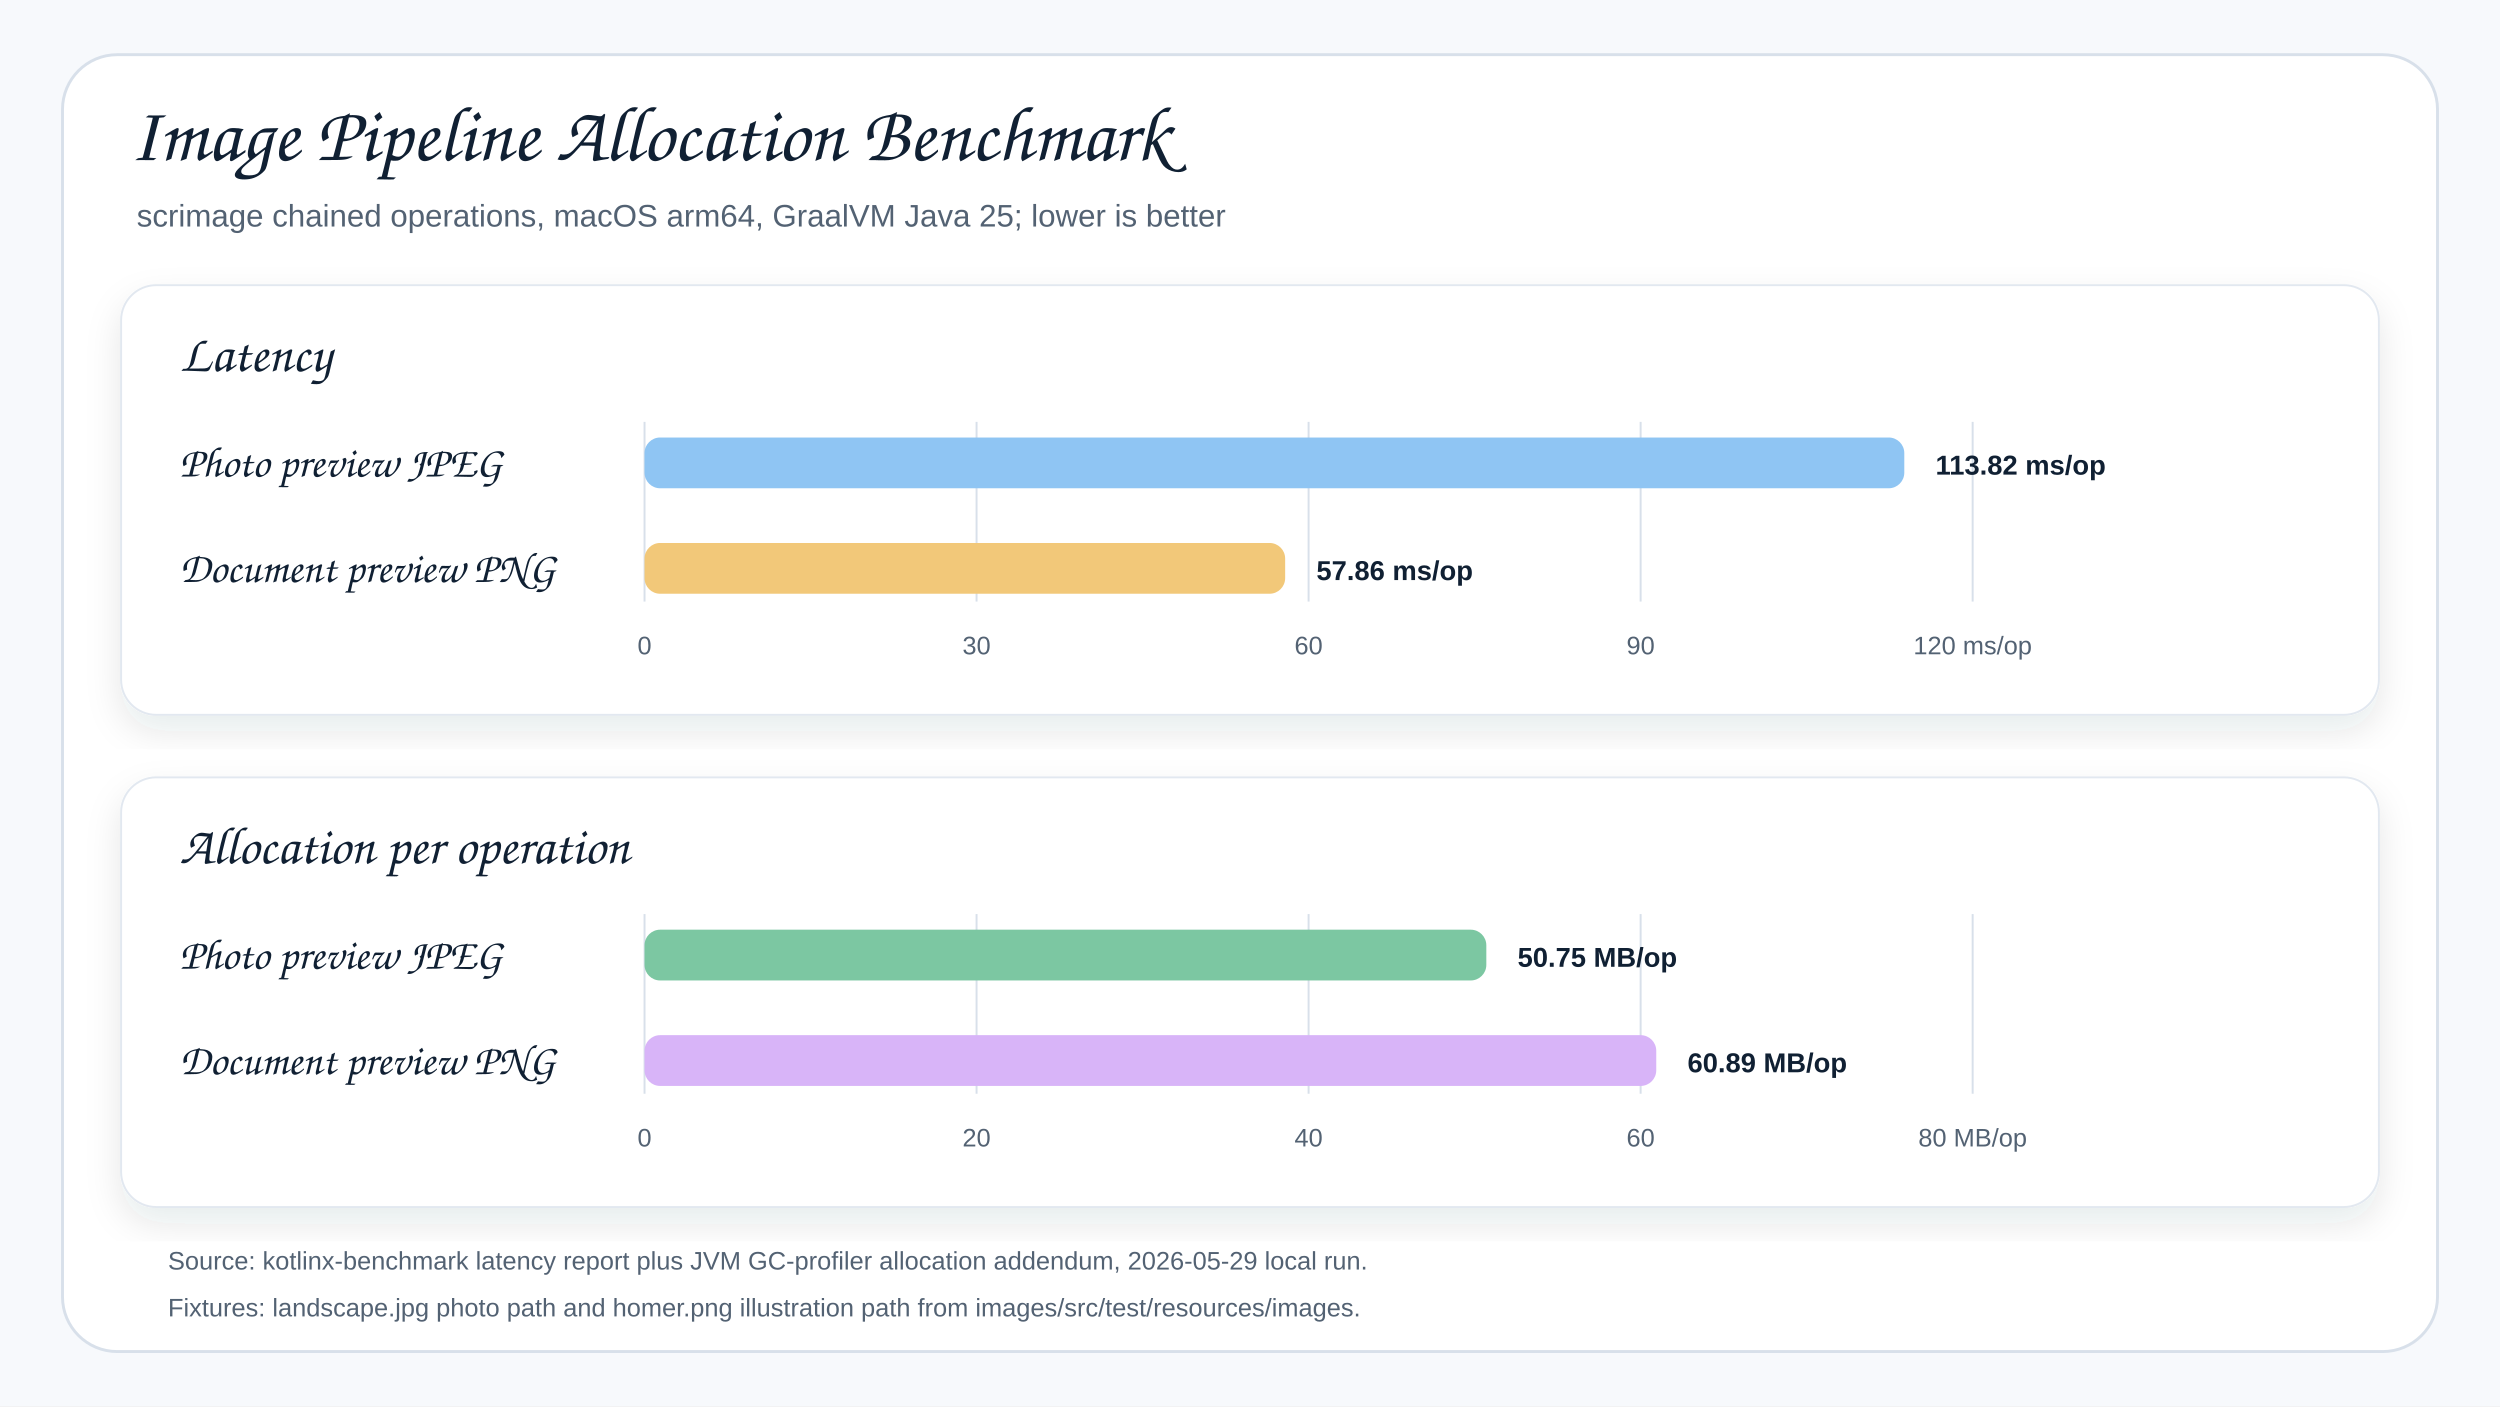
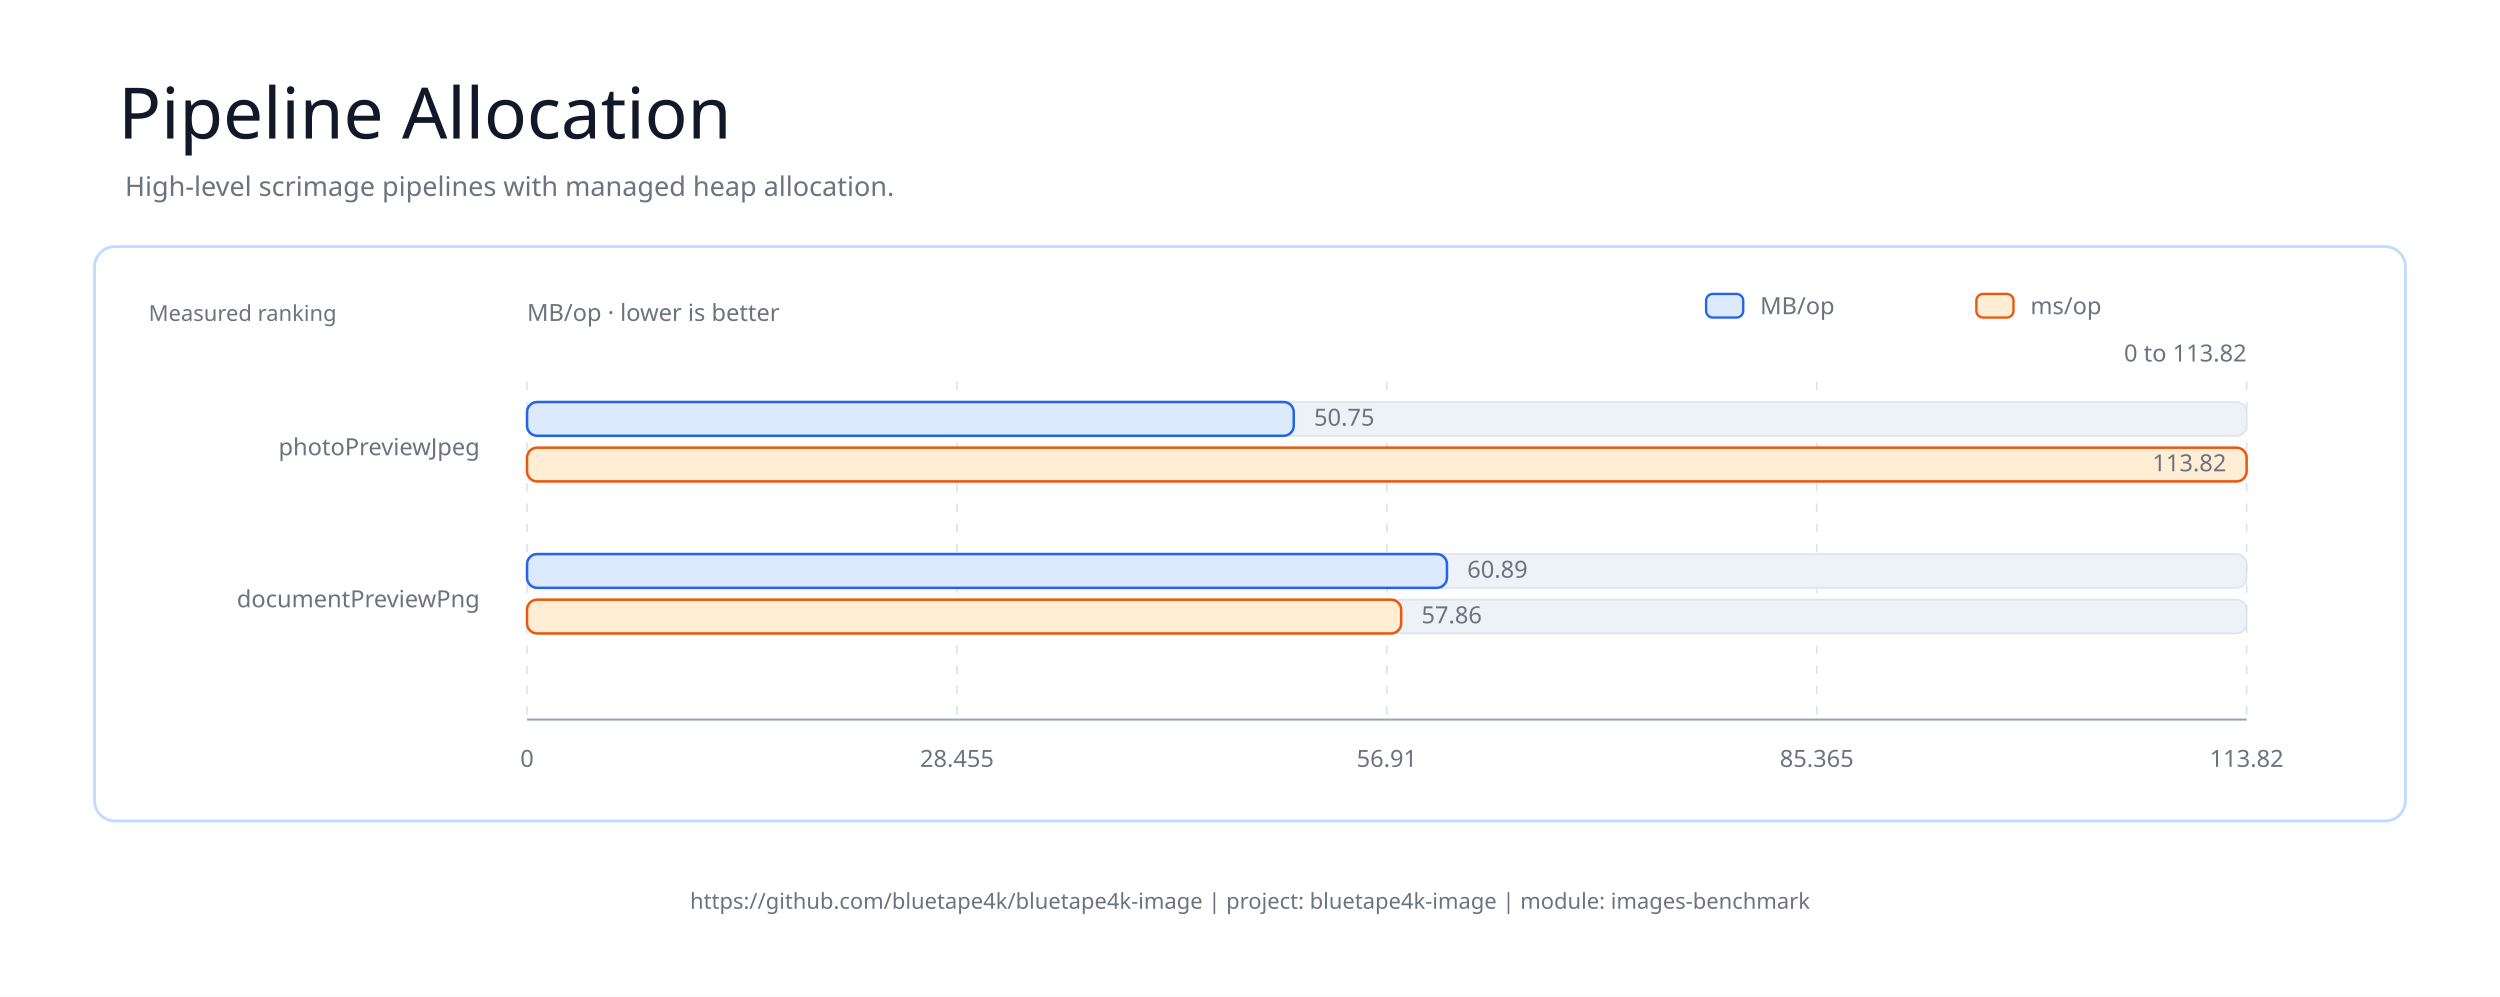
- <svg xmlns="http://www.w3.org/2000/svg" width="1280" height="720" viewBox="0 0 1280 720" role="img" aria-label="Image Pipeline Allocation Benchmark">
+ <svg xmlns="http://www.w3.org/2000/svg" width="1480" height="590" viewBox="0 0 1480 590" role="img" aria-label="Pipeline Allocation">
  <defs>
-     <filter id="shadow" x="-8%" y="-8%" width="116%" height="116%">
-       <feDropShadow dx="0" dy="8" stdDeviation="9" flood-color="#1f2937" flood-opacity="0.10" />
-     </filter>
+     <marker id="arrow-blue" markerWidth="10" markerHeight="7" refX="9" refY="3.5" orient="auto">
+       <polygon points="0 0, 10 3.5, 0 7" fill="#2563eb" />
+     </marker>
+     <marker id="arrow-green" markerWidth="10" markerHeight="7" refX="9" refY="3.5" orient="auto">
+       <polygon points="0 0, 10 3.5, 0 7" fill="#16a34a" />
+     </marker>
+     <marker id="arrow-orange" markerWidth="10" markerHeight="7" refX="9" refY="3.5" orient="auto">
+       <polygon points="0 0, 10 3.5, 0 7" fill="#ea580c" />
+     </marker>
+     <marker id="arrow-purple" markerWidth="10" markerHeight="7" refX="9" refY="3.5" orient="auto">
+       <polygon points="0 0, 10 3.5, 0 7" fill="#9333ea" />
+     </marker>
+     <marker id="arrow-gray" markerWidth="10" markerHeight="7" refX="9" refY="3.5" orient="auto">
+       <polygon points="0 0, 10 3.5, 0 7" fill="#6b7280" />
+     </marker>
    <style>
-     .canvas{fill:#f7f9fc}.frame{fill:#fff;stroke:#d8e0ea;stroke-width:1.5}
-     .title{font-family:"Architects Daughter","Comic Sans MS","Comic Sans",cursive;font-size:40px;font-weight:400;fill:#102033}
-     .subtitle{font-family:"Comic Mono","Comic Sans MS","Comic Sans",Arial,sans-serif;font-size:16px;font-weight:400;fill:#536273}
-     .panel{filter:url(#shadow)}.panel-title{font-family:"Architects Daughter","Comic Sans MS","Comic Sans",cursive;font-size:27px;font-weight:400;fill:#102033}
-     .label{font-family:"Architects Daughter","Comic Sans MS","Comic Sans",cursive;font-size:22px;font-weight:400;fill:#102033}
-     .axis{font-family:"Comic Mono","Comic Sans MS","Comic Sans",Arial,sans-serif;font-size:13px;font-weight:400;fill:#536273}
-     .value{font-family:"Comic Mono","Comic Sans MS","Comic Sans",Arial,sans-serif;font-size:14px;font-weight:700;fill:#102033}
-     .note{font-family:"Comic Mono","Comic Sans MS","Comic Sans",Arial,sans-serif;font-size:13px;font-weight:400;fill:#536273}
+     .canvas{fill:#ffffff}.panel{fill:#f3f6fa;stroke:#cbd5e1;stroke-width:1.4;stroke-dasharray:8 6}.chart-panel{fill:#ffffff;stroke:#bfdbfe;stroke-width:1.7}.card{fill:#ffffff;stroke:#94a3b8;stroke-width:1.9}.badge-text{font-family:"Comic Mono";font-size:11px;fill:#374151;font-weight:700}
+     .edge-blue{stroke:#2563eb;stroke-width:2.1;fill:none;marker-end:url(#arrow-blue);stroke-linecap:round;stroke-linejoin:round}.edge-green{stroke:#16a34a;stroke-width:2.1;fill:none;marker-end:url(#arrow-green);stroke-linecap:round;stroke-linejoin:round}.edge-orange{stroke:#ea580c;stroke-width:2;fill:none;marker-end:url(#arrow-orange);stroke-linecap:round;stroke-linejoin:round}.edge-purple{stroke:#9333ea;stroke-width:2;fill:none;marker-end:url(#arrow-purple);stroke-linecap:round;stroke-linejoin:round}.edge-gray{stroke:#6b7280;stroke-width:1.8;fill:none;marker-end:url(#arrow-gray);stroke-linecap:round;stroke-linejoin:round;stroke-dasharray:6 4}.dashed{stroke-dasharray:6 4}
+     .title{font-family:"Architects Daughter";font-size:42px;fill:#111827;font-weight:400}.subtitle{font-family:"Comic Mono";font-size:16px;fill:#6b7280;font-weight:400}.card-title{font-family:"Architects Daughter";font-size:23px;fill:#111827;font-weight:400}.detail,.label,.note,.axis,.value{font-family:"Comic Mono";fill:#6b7280;font-weight:400}.detail{font-size:13px}.label{font-size:12px}.note{font-size:13px}.axis{font-size:14px}.value{font-size:14px}.panel-title{font-family:"Comic Mono";font-size:16px;fill:#4b5563;font-weight:700;letter-spacing:0.8px}
  </style>
  </defs>
-   <rect class="canvas" width="1280" height="720" />
-   <rect class="frame" x="32" y="28" width="1216" height="664" rx="28" />
-   <text class="title" x="66" y="82">Image Pipeline Allocation Benchmark</text>
-   <text class="subtitle" x="70" y="116">scrimage chained operations, macOS arm64, GraalVM Java 25; lower is better</text>
-   <rect x="62" y="146" width="1156" height="220" rx="18" fill="#FFFFFF" stroke="#E2E8F0" class="panel" />
-   <text class="panel-title" x="92" y="190">Latency</text>
-   <line x1="330" y1="216" x2="330" y2="308" stroke="#D8E0EA" stroke-width="1" />
-   <line x1="500" y1="216" x2="500" y2="308" stroke="#D8E0EA" stroke-width="1" />
-   <line x1="670" y1="216" x2="670" y2="308" stroke="#D8E0EA" stroke-width="1" />
-   <line x1="840" y1="216" x2="840" y2="308" stroke="#D8E0EA" stroke-width="1" />
-   <line x1="1010" y1="216" x2="1010" y2="308" stroke="#D8E0EA" stroke-width="1" />
-   <text class="axis" x="330" y="335" text-anchor="middle">0</text>
-   <text class="axis" x="500" y="335" text-anchor="middle">30</text>
-   <text class="axis" x="670" y="335" text-anchor="middle">60</text>
-   <text class="axis" x="840" y="335" text-anchor="middle">90</text>
-   <text class="axis" x="1010" y="335" text-anchor="middle">120 ms/op</text>
-   <text class="label" x="92" y="244">Photo preview JPEG</text>
-   <rect x="330" y="224" width="645" height="26" rx="8" fill="#8FC5F3" />
-   <text class="value" x="991" y="243">113.82 ms/op</text>
-   <text class="label" x="92" y="298">Document preview PNG</text>
-   <rect x="330" y="278" width="328" height="26" rx="8" fill="#F2C879" />
-   <text class="value" x="674" y="297">57.86 ms/op</text>
-   <rect x="62" y="398" width="1156" height="220" rx="18" fill="#FFFFFF" stroke="#E2E8F0" class="panel" />
-   <text class="panel-title" x="92" y="442">Allocation per operation</text>
-   <line x1="330" y1="468" x2="330" y2="560" stroke="#D8E0EA" stroke-width="1" />
-   <line x1="500" y1="468" x2="500" y2="560" stroke="#D8E0EA" stroke-width="1" />
-   <line x1="670" y1="468" x2="670" y2="560" stroke="#D8E0EA" stroke-width="1" />
-   <line x1="840" y1="468" x2="840" y2="560" stroke="#D8E0EA" stroke-width="1" />
-   <line x1="1010" y1="468" x2="1010" y2="560" stroke="#D8E0EA" stroke-width="1" />
-   <text class="axis" x="330" y="587" text-anchor="middle">0</text>
-   <text class="axis" x="500" y="587" text-anchor="middle">20</text>
-   <text class="axis" x="670" y="587" text-anchor="middle">40</text>
-   <text class="axis" x="840" y="587" text-anchor="middle">60</text>
-   <text class="axis" x="1010" y="587" text-anchor="middle">80 MB/op</text>
-   <text class="label" x="92" y="496">Photo preview JPEG</text>
-   <rect x="330" y="476" width="431" height="26" rx="8" fill="#7CC7A2" />
-   <text class="value" x="777" y="495">50.75 MB/op</text>
-   <text class="label" x="92" y="550">Document preview PNG</text>
-   <rect x="330" y="530" width="518" height="26" rx="8" fill="#D8B4F8" />
-   <text class="value" x="864" y="549">60.89 MB/op</text>
-   <text class="note" x="86" y="650">Source: kotlinx-benchmark latency report plus JVM GC-profiler allocation addendum, 2026-05-29 local run.</text>
-   <text class="note" x="86" y="674">Fixtures: landscape.jpg photo path and homer.png illustration path from images/src/test/resources/images.</text>
+   <rect class="canvas" width="1480" height="590" />
+   <text class="title" x="70" y="82">Pipeline Allocation</text>
+   <text class="subtitle" x="74" y="116">High-level scrimage pipelines with managed heap allocation.</text>
+   <rect class="chart-panel" x="56" y="146" width="1368" height="340" rx="12" />
+   <text class="note" x="88" y="190">Measured ranking</text>
+   <text class="axis" x="312" y="190">MB/op · lower is better</text>
+   <text class="axis" x="1330.0" y="214" text-anchor="end">0 to 113.82</text>
+   <text class="note" x="740.0" y="538" text-anchor="middle">https://github.com/bluetape4k/bluetape4k-image | project: bluetape4k-image | module: images-benchmark</text>
+   <rect x="1010" y="174" width="22" height="14" rx="4" fill="#dbeafe" stroke="#2563eb" stroke-width="1.4" />
+   <text class="axis" x="1042" y="186">MB/op</text>
+   <rect x="1170" y="174" width="22" height="14" rx="4" fill="#ffedd5" stroke="#ea580c" stroke-width="1.4" />
+   <text class="axis" x="1202" y="186">ms/op</text>
+   <line x1="312.0" y1="226" x2="312.0" y2="426" stroke="#dbe3ee" stroke-width="1" stroke-dasharray="5 7" />
+   <text class="axis" x="312.0" y="454" text-anchor="middle">0</text>
+   <line x1="566.5" y1="226" x2="566.5" y2="426" stroke="#dbe3ee" stroke-width="1" stroke-dasharray="5 7" />
+   <text class="axis" x="566.5" y="454" text-anchor="middle">28.455</text>
+   <line x1="821.0" y1="226" x2="821.0" y2="426" stroke="#dbe3ee" stroke-width="1" stroke-dasharray="5 7" />
+   <text class="axis" x="821.0" y="454" text-anchor="middle">56.91</text>
+   <line x1="1075.5" y1="226" x2="1075.5" y2="426" stroke="#dbe3ee" stroke-width="1" stroke-dasharray="5 7" />
+   <text class="axis" x="1075.5" y="454" text-anchor="middle">85.365</text>
+   <line x1="1330.0" y1="226" x2="1330.0" y2="426" stroke="#dbe3ee" stroke-width="1" stroke-dasharray="5 7" />
+   <text class="axis" x="1330.0" y="454" text-anchor="middle">113.82</text>
+   <line x1="312" y1="426" x2="1330" y2="426" stroke="#94a3b8" stroke-width="1.2" />
+   <text class="axis" x="284" y="269.5" text-anchor="end">photoPreviewJpeg</text>
+   <rect x="312" y="238" width="1018.0" height="20" rx="6" fill="#edf2f7" stroke="#dbe3ee" stroke-width="1" />
+   <rect x="312" y="238" width="453.9" height="20" rx="6" fill="#dbeafe" stroke="#2563eb" stroke-width="1.5" />
+   <text class="value" x="777.9" y="252" text-anchor="start">50.75</text>
+   <rect x="312" y="265" width="1018.0" height="20" rx="6" fill="#edf2f7" stroke="#dbe3ee" stroke-width="1" />
+   <rect x="312" y="265" width="1018.0" height="20" rx="6" fill="#ffedd5" stroke="#ea580c" stroke-width="1.5" />
+   <text class="value" x="1318.0" y="279" text-anchor="end">113.82</text>
+   <text class="axis" x="284" y="359.5" text-anchor="end">documentPreviewPng</text>
+   <rect x="312" y="328" width="1018.0" height="20" rx="6" fill="#edf2f7" stroke="#dbe3ee" stroke-width="1" />
+   <rect x="312" y="328" width="544.6" height="20" rx="6" fill="#dbeafe" stroke="#2563eb" stroke-width="1.5" />
+   <text class="value" x="868.6" y="342" text-anchor="start">60.89</text>
+   <rect x="312" y="355" width="1018.0" height="20" rx="6" fill="#edf2f7" stroke="#dbe3ee" stroke-width="1" />
+   <rect x="312" y="355" width="517.5" height="20" rx="6" fill="#ffedd5" stroke="#ea580c" stroke-width="1.5" />
+   <text class="value" x="841.5" y="369" text-anchor="start">57.86</text>
</svg>
